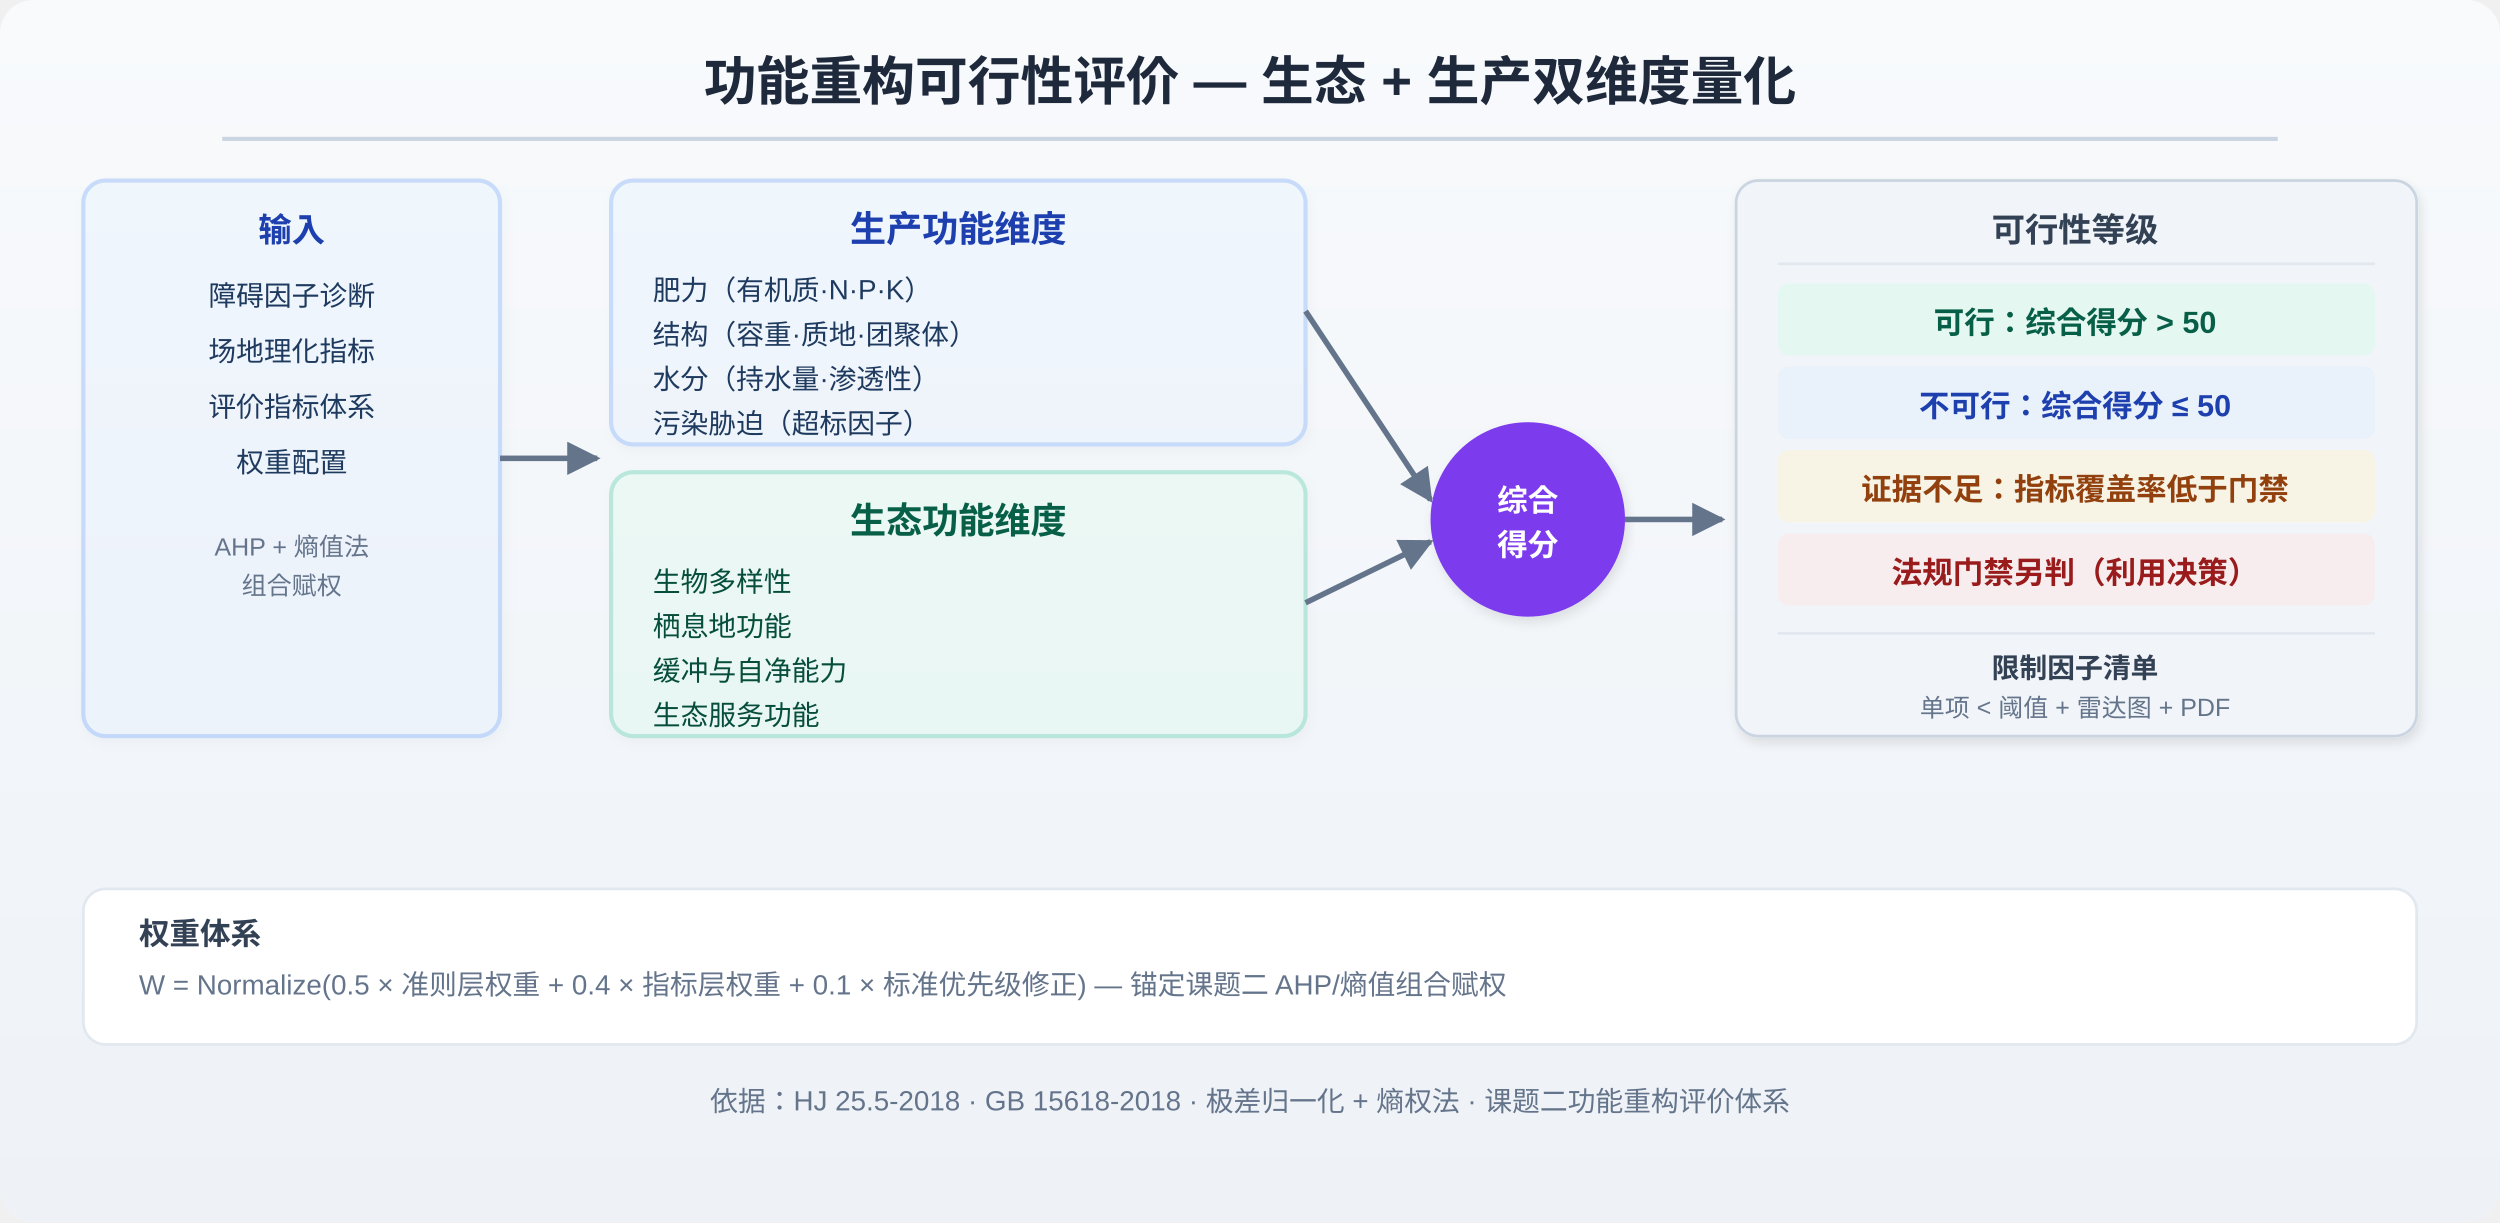
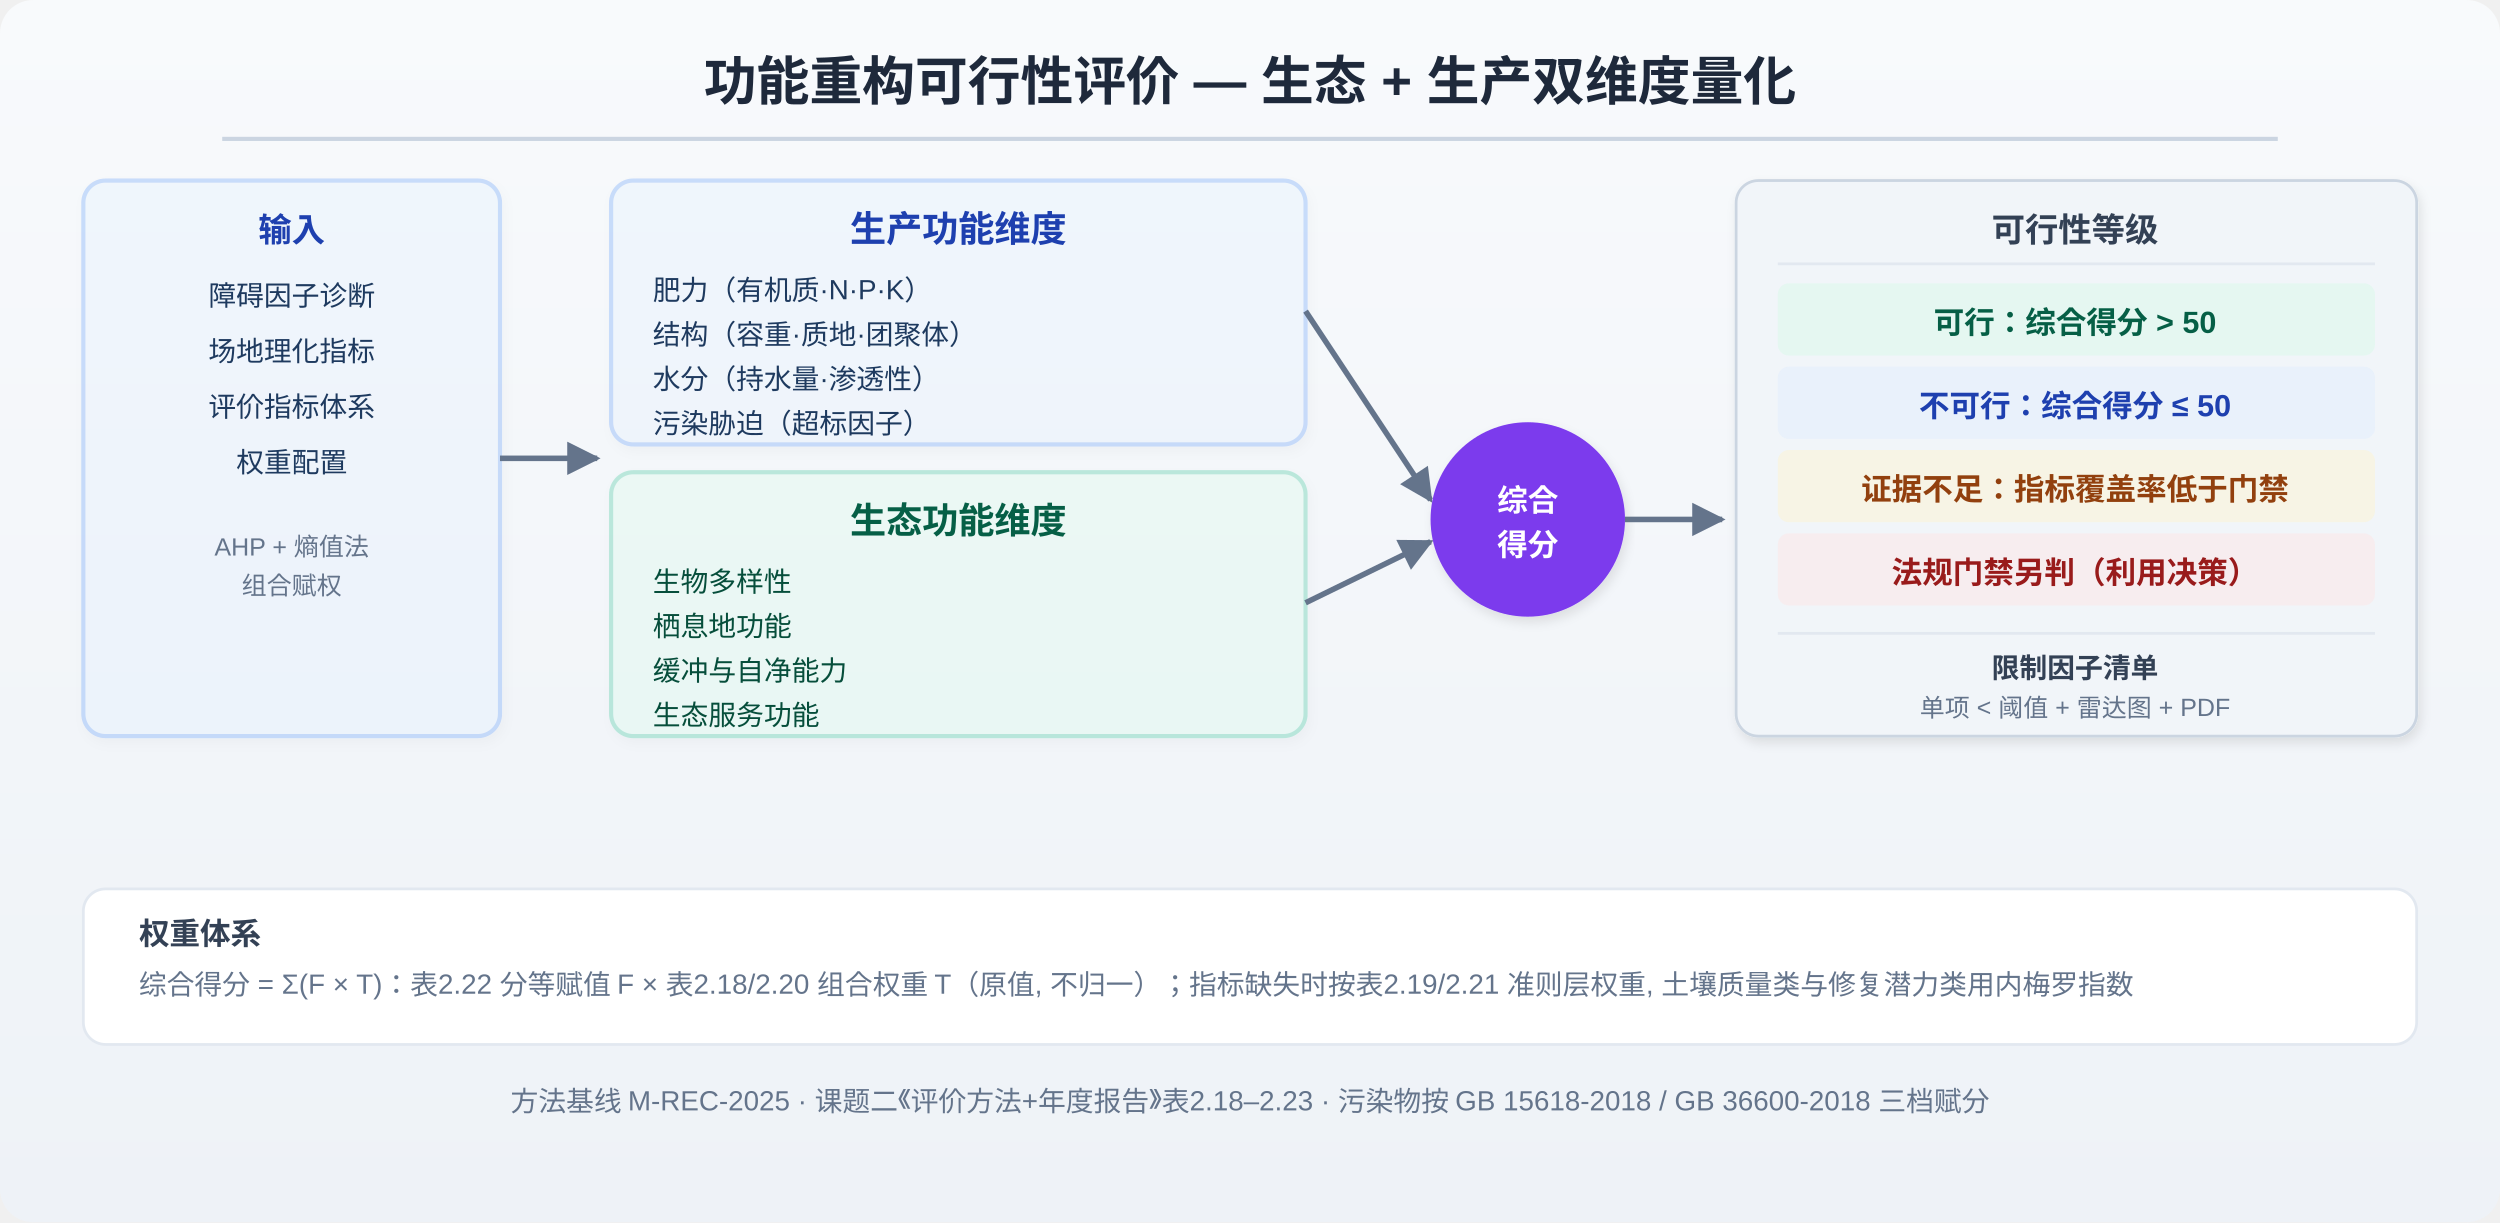
<svg xmlns="http://www.w3.org/2000/svg" viewBox="0 0 900 440" font-family="'Helvetica Neue','Arial','Microsoft YaHei',sans-serif">
  <defs>
    <linearGradient id="bgR2" x1="0" y1="0" x2="0" y2="1">
      <stop offset="0" stop-color="#f8fafc" />
      <stop offset="1" stop-color="#eef2f7" />
    </linearGradient>
    <marker id="arR2" viewBox="0 0 10 10" refX="9" refY="5" markerWidth="6" markerHeight="6" orient="auto">
      <path d="M0,0 L10,5 L0,10 Z" fill="#64748b" />
    </marker>
    <filter id="shR2" x="-5%" y="-5%" width="110%" height="115%">
      <feDropShadow dx="1" dy="2" stdDeviation="2" flood-opacity="0.1" />
    </filter>
  </defs>
  <rect width="900" height="440" fill="url(#bgR2)" rx="12" />
  <text x="450" y="36" text-anchor="middle" font-size="19" font-weight="700" fill="#1e293b">功能重构可行性评价 — 生态 + 生产双维度量化</text>
  <line x1="80" y1="50" x2="820" y2="50" stroke="#cbd5e1" stroke-width="1.5" />
  <rect x="30" y="65" width="150" height="200" rx="8" fill="#dbeafe" opacity="0.25" stroke="#3b82f6" stroke-width="1.5" filter="url(#shR2)" />
  <text x="105" y="87" text-anchor="middle" font-size="12" font-weight="700" fill="#1e40af">输入</text>
  <text x="105" y="110" text-anchor="middle" font-size="10" fill="#1e3a5f">障碍因子诊断</text>
  <text x="105" y="130" text-anchor="middle" font-size="10" fill="#1e3a5f">场地理化指标</text>
  <text x="105" y="150" text-anchor="middle" font-size="10" fill="#1e3a5f">评价指标体系</text>
  <text x="105" y="170" text-anchor="middle" font-size="10" fill="#1e3a5f">权重配置</text>
  <text x="105" y="200" text-anchor="middle" font-size="9" fill="#64748b">AHP + 熵值法</text>
  <text x="105" y="214" text-anchor="middle" font-size="9" fill="#64748b">组合赋权</text>
  <path d="M180 165 L215 165" stroke="#64748b" stroke-width="2" marker-end="url(#arR2)" fill="none" />
  <rect x="220" y="65" width="250" height="95" rx="8" fill="#dbeafe" opacity="0.25" stroke="#3b82f6" stroke-width="1.5" filter="url(#shR2)" />
  <text x="345" y="87" text-anchor="middle" font-size="13" font-weight="700" fill="#1e40af">生产功能维度</text>
  <text x="235" y="108" font-size="10" fill="#1e3a5f">肥力（有机质·N·P·K）</text>
  <text x="235" y="124" font-size="10" fill="#1e3a5f">结构（容重·质地·团聚体）</text>
  <text x="235" y="140" font-size="10" fill="#1e3a5f">水分（持水量·渗透性）</text>
  <text x="235" y="156" font-size="10" fill="#1e3a5f">污染胁迫（超标因子）</text>
  <rect x="220" y="170" width="250" height="95" rx="8" fill="#d1fae5" opacity="0.25" stroke="#10b981" stroke-width="1.5" filter="url(#shR2)" />
  <text x="345" y="192" text-anchor="middle" font-size="13" font-weight="700" fill="#065f46">生态功能维度</text>
  <text x="235" y="213" font-size="10" fill="#064e3b">生物多样性</text>
  <text x="235" y="229" font-size="10" fill="#064e3b">栖息地功能</text>
  <text x="235" y="245" font-size="10" fill="#064e3b">缓冲与自净能力</text>
  <text x="235" y="261" font-size="10" fill="#064e3b">生态服务功能</text>
  <path d="M470 112 L515 180" stroke="#64748b" stroke-width="2" marker-end="url(#arR2)" fill="none" />
  <path d="M470 217 L515 195" stroke="#64748b" stroke-width="2" marker-end="url(#arR2)" fill="none" />
  <circle cx="550" cy="187" r="35" fill="#7c3aed" filter="url(#shR2)" />
  <text x="550" y="184" text-anchor="middle" font-size="11" font-weight="700" fill="#fff">综合</text>
  <text x="550" y="200" text-anchor="middle" font-size="11" font-weight="700" fill="#fff">得分</text>
  <path d="M585 187 L620 187" stroke="#64748b" stroke-width="2" marker-end="url(#arR2)" fill="none" />
  <rect x="625" y="65" width="245" height="200" rx="8" fill="#f1f5f9" stroke="#cbd5e1" filter="url(#shR2)" />
  <text x="747" y="87" text-anchor="middle" font-size="12" font-weight="700" fill="#334155">可行性等级</text>
  <line x1="640" y1="95" x2="855" y2="95" stroke="#e2e8f0" />
  <rect x="640" y="102" width="215" height="26" rx="4" fill="#d1fae5" opacity="0.4" />
  <text x="747" y="120" text-anchor="middle" font-size="11" font-weight="600" fill="#065f46">可行：综合得分 &gt; 50</text>
  <rect x="640" y="132" width="215" height="26" rx="4" fill="#dbeafe" opacity="0.4" />
  <text x="747" y="150" text-anchor="middle" font-size="11" font-weight="600" fill="#1e40af">不可行：综合得分 ≤ 50</text>
  <rect x="640" y="162" width="215" height="26" rx="4" fill="#fef3c7" opacity="0.4" />
  <text x="747" y="180" text-anchor="middle" font-size="11" font-weight="600" fill="#92400e">证据不足：指标覆盖率低于门禁</text>
  <rect x="640" y="192" width="215" height="26" rx="4" fill="#fee2e2" opacity="0.4" />
  <text x="747" y="210" text-anchor="middle" font-size="11" font-weight="600" fill="#991b1b">法规门禁另判（利用决策）</text>
  <line x1="640" y1="228" x2="855" y2="228" stroke="#e2e8f0" />
  <text x="747" y="244" text-anchor="middle" font-size="10" font-weight="600" fill="#334155">限制因子清单</text>
  <text x="747" y="258" text-anchor="middle" font-size="9" fill="#64748b">单项 &lt; 阈值 + 雷达图 + PDF</text>
  <rect x="30" y="320" width="840" height="56" rx="8" fill="#fff" stroke="#e2e8f0" />
  <text x="50" y="340" font-size="11" font-weight="600" fill="#334155">权重体系</text>
-   <text x="50" y="358" font-size="10" fill="#64748b">W = Normalize(0.5 × 准则层权重 + 0.4 × 指标层权重 + 0.1 × 标准优先级修正) — 锚定课题二 AHP/熵值组合赋权</text>
-   <text x="450" y="400" text-anchor="middle" font-size="10" fill="#64748b">依据：HJ 25.5-2018 · GB 15618-2018 · 极差归一化 + 熵权法 · 课题二功能重构评价体系</text>
+   <text x="50" y="358" font-size="10" fill="#64748b">综合得分 = Σ(F × T)：表2.22 分等赋值 F × 表2.18/2.20 组合权重 T（原值, 不归一）；指标缺失时按表2.19/2.21 准则层权重, 土壤质量类与修复潜力类用内梅罗指数</text>
+   <text x="450" y="400" text-anchor="middle" font-size="10" fill="#64748b">方法基线 M-REC-2025 · 课题二《评价方法+年度报告》表2.18–2.23 · 污染物按 GB 15618-2018 / GB 36600-2018 三档赋分</text>
</svg>
